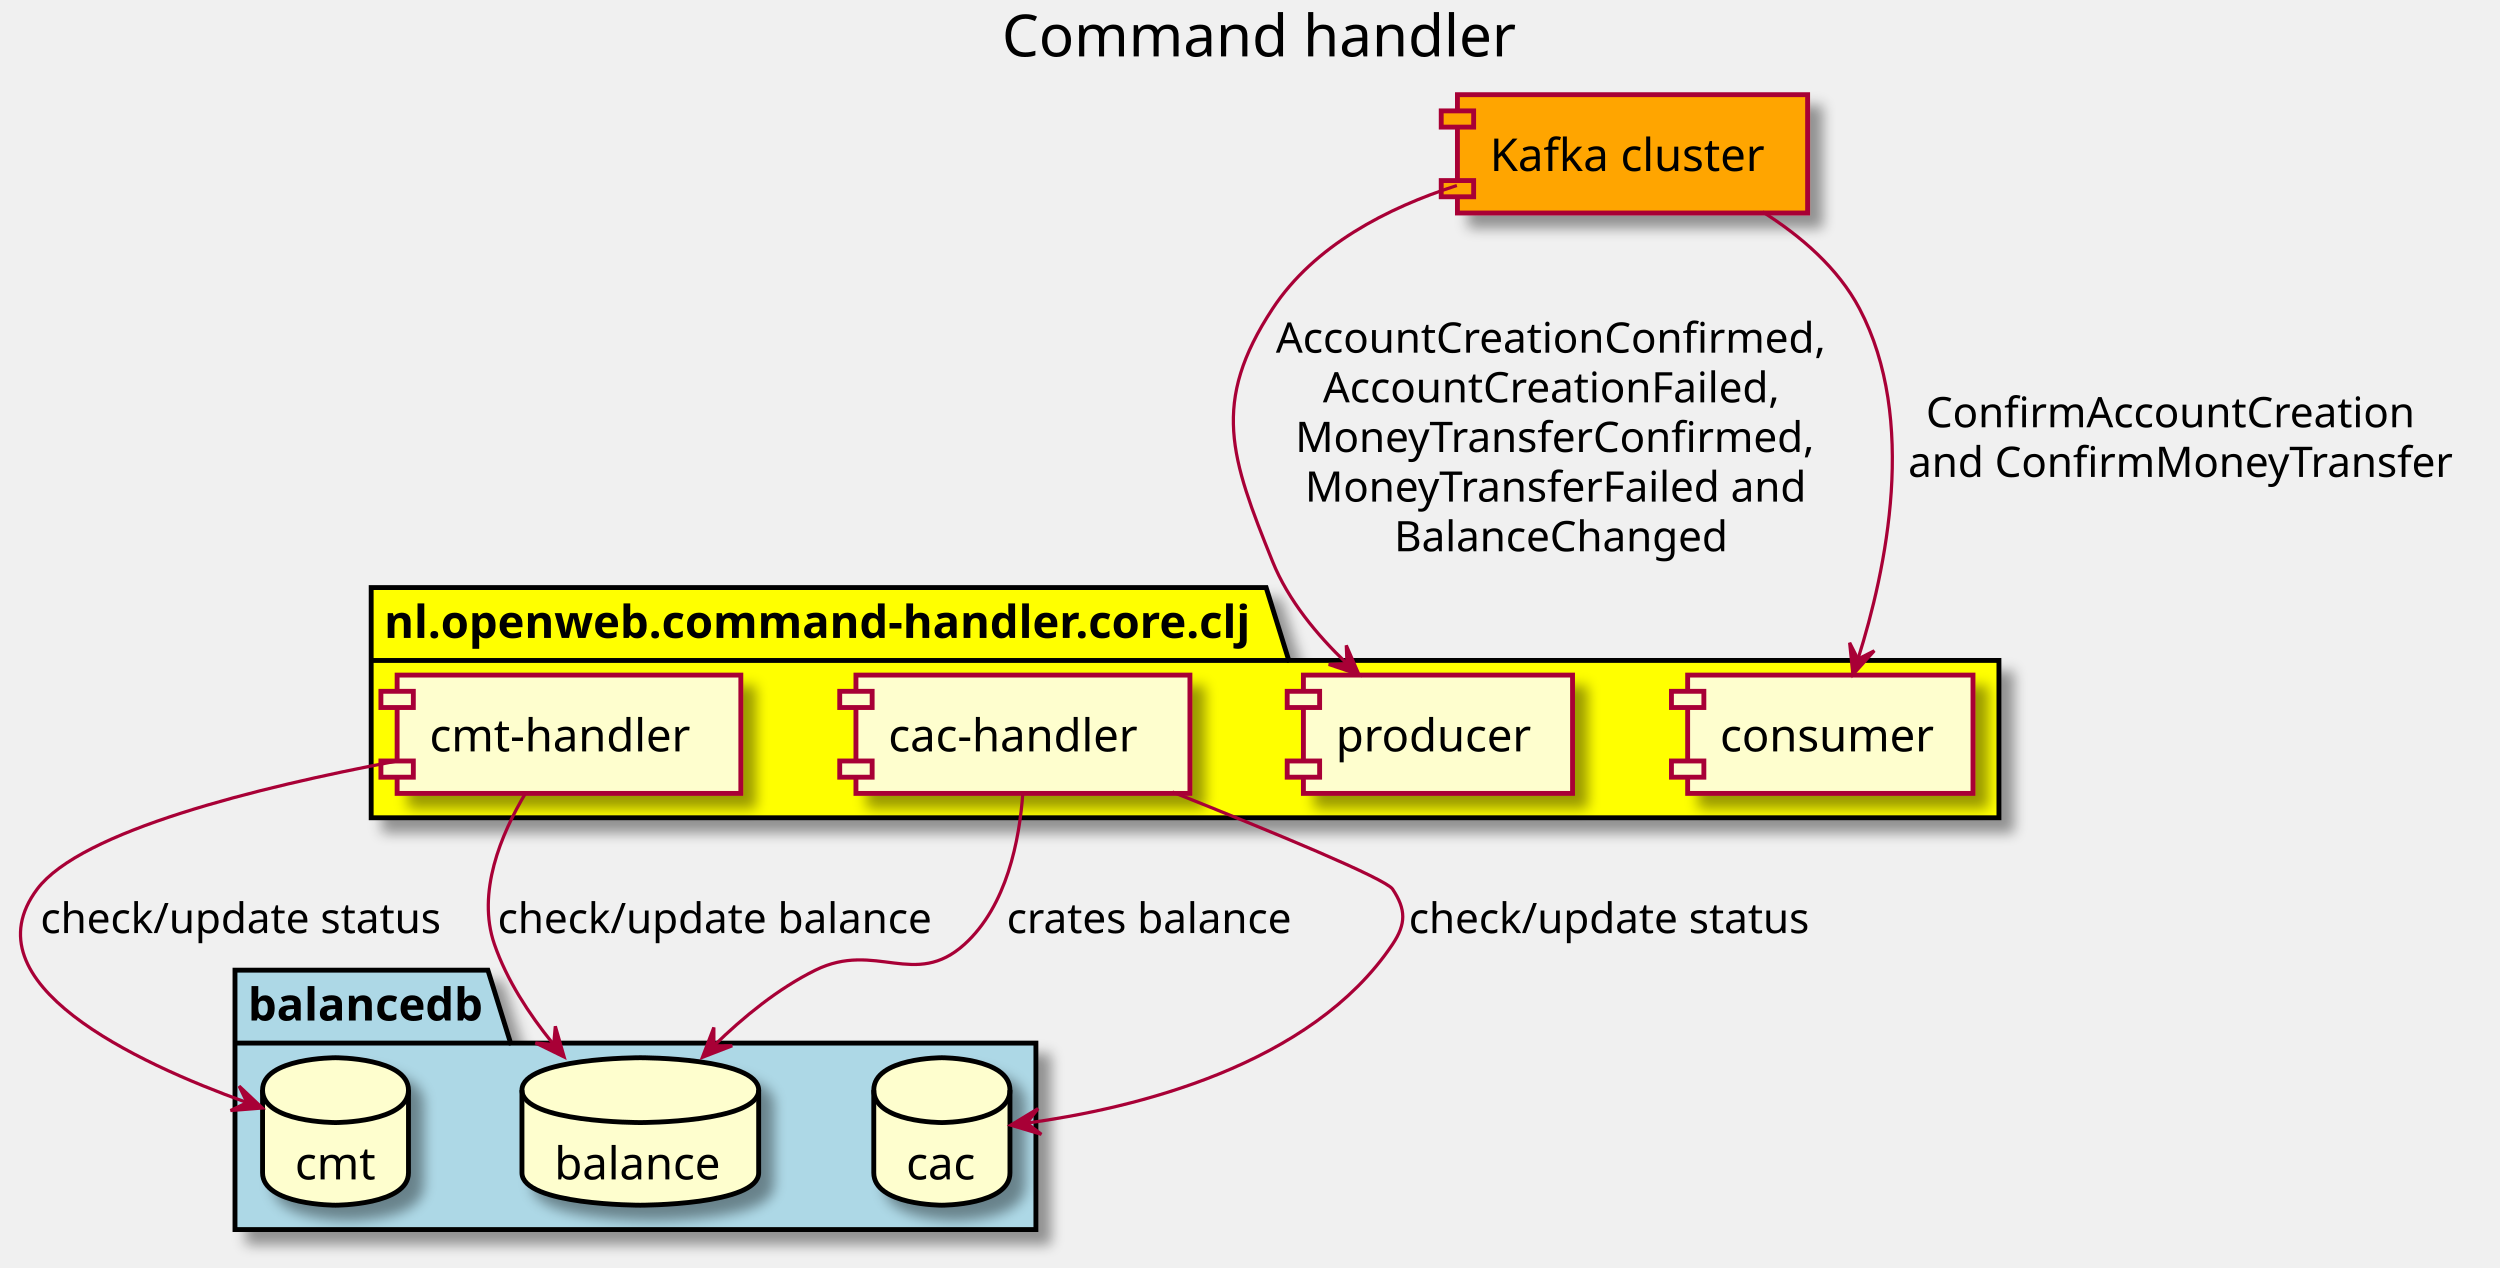
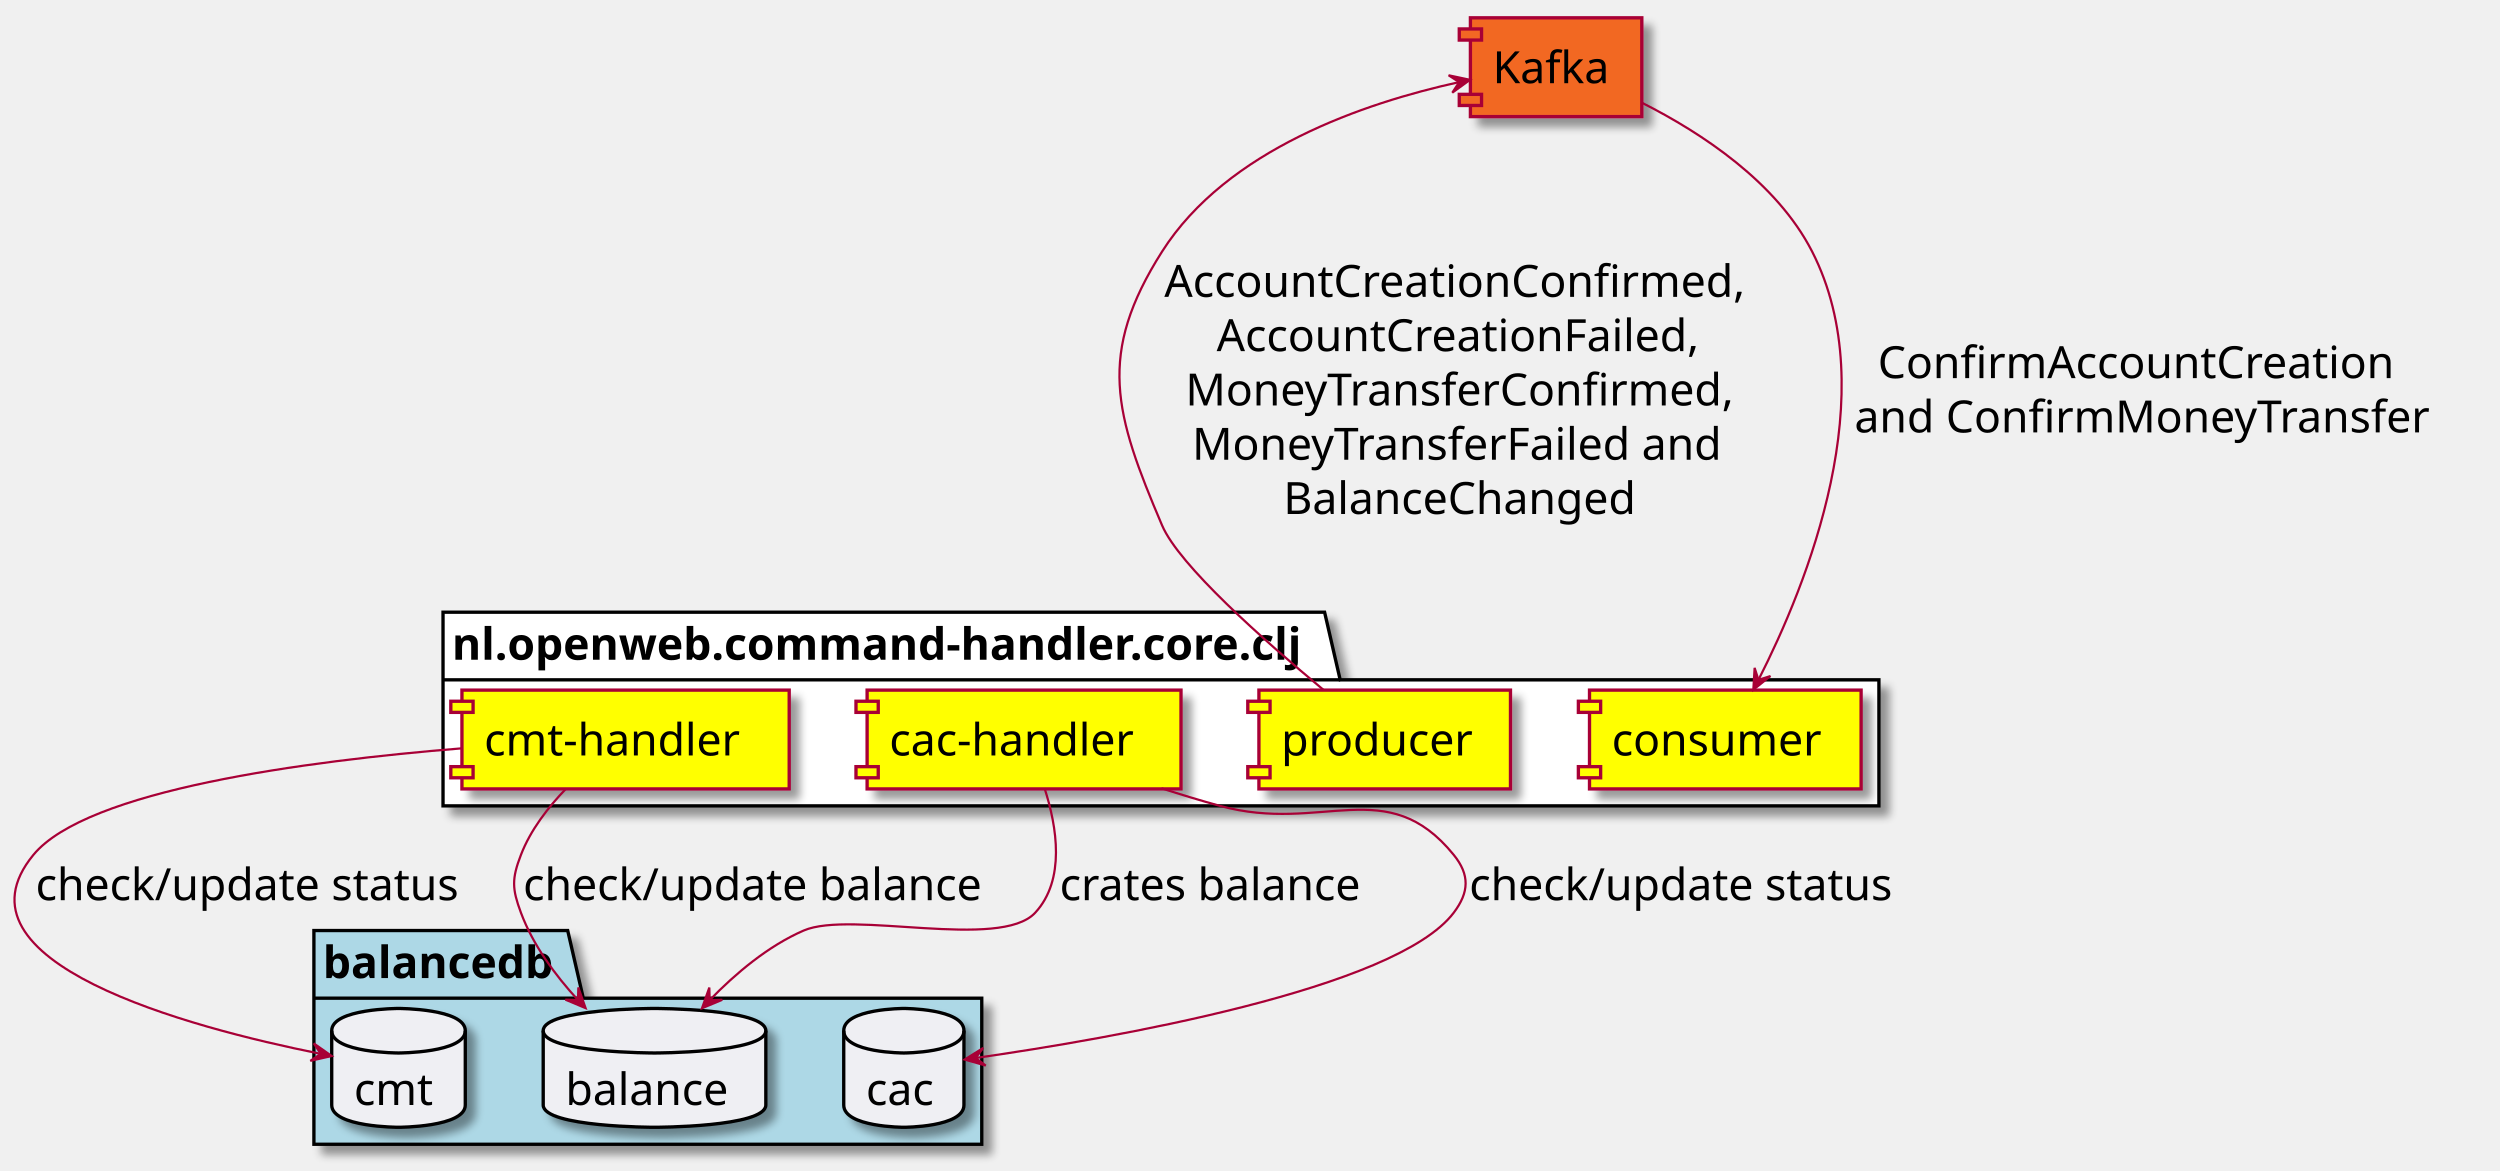
- <svg xmlns="http://www.w3.org/2000/svg" contentScriptType="application/ecmascript" contentStyleType="text/css" height="782px" preserveAspectRatio="none" style="width:1542px;height:782px;" version="1.1" viewBox="0 0 1542 782" width="1542px" zoomAndPan="magnify">
+ <svg xmlns="http://www.w3.org/2000/svg" contentScriptType="application/ecmascript" contentStyleType="text/css" height="1052px" preserveAspectRatio="none" style="width:2246px;height:1052px;" version="1.1" viewBox="0 0 2246 1052" width="2246px" zoomAndPan="magnify">
  <defs>
-     <filter height="300%" id="ffuskvgu2np5n" width="300%" x="-1" y="-1">
+     <filter height="300%" id="f1jyd99u915oas" width="300%" x="-1" y="-1">
      <feGaussianBlur result="blurOut" stdDeviation="4.0" />
      <feColorMatrix in="blurOut" result="blurOut2" type="matrix" values="0 0 0 0 0 0 0 0 0 0 0 0 0 0 0 0 0 0 .4 0" />
      <feOffset dx="8.0" dy="8.0" in="blurOut2" result="blurOut3" />
      <feBlend in="SourceGraphic" in2="blurOut3" mode="normal" />
    </filter>
  </defs>
  <g>
-     <text fill="#000000" font-family="sans-serif" font-size="36" lengthAdjust="spacingAndGlyphs" textLength="320" x="618" y="34.805">Command handler</text>
-     <polygon fill="#FFFF00" filter="url(#ffuskvgu2np5n)" points="228.944,362.398,780.944,362.398,794.944,407.375,1232.944,407.375,1232.944,504.398,228.944,504.398,228.944,362.398" style="stroke: #000000; stroke-width: 3.0;" />
-     <line style="stroke: #000000; stroke-width: 3.0;" x1="228.944" x2="794.944" y1="407.375" y2="407.375" />
-     <text fill="#000000" font-family="sans-serif" font-size="28" font-weight="bold" lengthAdjust="spacingAndGlyphs" textLength="540" x="236.944" y="393.469">nl.openweb.command-handler.core.clj</text>
-     <polygon fill="#ADD8E6" filter="url(#ffuskvgu2np5n)" points="144.944,598.398,300.944,598.398,314.944,643.375,638.944,643.375,638.944,758.398,144.944,758.398,144.944,598.398" style="stroke: #000000; stroke-width: 3.0;" />
-     <line style="stroke: #000000; stroke-width: 3.0;" x1="144.944" x2="314.944" y1="643.375" y2="643.375" />
-     <text fill="#000000" font-family="sans-serif" font-size="28" font-weight="bold" lengthAdjust="spacingAndGlyphs" textLength="144" x="152.944" y="629.469">balancedb</text>
-     <rect fill="#FEFECE" filter="url(#ffuskvgu2np5n)" height="72.977" style="stroke: #A80036; stroke-width: 3.0;" width="176" x="1040.944" y="416.398" />
-     <rect fill="#FEFECE" height="10" style="stroke: #A80036; stroke-width: 3.0;" width="20" x="1030.944" y="426.398" />
-     <rect fill="#FEFECE" height="10" style="stroke: #A80036; stroke-width: 3.0;" width="20" x="1030.944" y="469.375" />
-     <text fill="#000000" font-family="sans-serif" font-size="28" lengthAdjust="spacingAndGlyphs" textLength="136" x="1060.944" y="463.469">consumer</text>
-     <rect fill="#FEFECE" filter="url(#ffuskvgu2np5n)" height="72.977" style="stroke: #A80036; stroke-width: 3.0;" width="166" x="803.944" y="416.398" />
-     <rect fill="#FEFECE" height="10" style="stroke: #A80036; stroke-width: 3.0;" width="20" x="793.944" y="426.398" />
-     <rect fill="#FEFECE" height="10" style="stroke: #A80036; stroke-width: 3.0;" width="20" x="793.944" y="469.375" />
-     <text fill="#000000" font-family="sans-serif" font-size="28" lengthAdjust="spacingAndGlyphs" textLength="126" x="823.944" y="463.469">producer</text>
-     <rect fill="#FEFECE" filter="url(#ffuskvgu2np5n)" height="72.977" style="stroke: #A80036; stroke-width: 3.0;" width="212" x="244.944" y="416.398" />
-     <rect fill="#FEFECE" height="10" style="stroke: #A80036; stroke-width: 3.0;" width="20" x="234.944" y="426.398" />
-     <rect fill="#FEFECE" height="10" style="stroke: #A80036; stroke-width: 3.0;" width="20" x="234.944" y="469.375" />
-     <text fill="#000000" font-family="sans-serif" font-size="28" lengthAdjust="spacingAndGlyphs" textLength="172" x="264.944" y="463.469">cmt-handler</text>
-     <rect fill="#FEFECE" filter="url(#ffuskvgu2np5n)" height="72.977" style="stroke: #A80036; stroke-width: 3.0;" width="206" x="527.944" y="416.398" />
-     <rect fill="#FEFECE" height="10" style="stroke: #A80036; stroke-width: 3.0;" width="20" x="517.944" y="426.398" />
-     <rect fill="#FEFECE" height="10" style="stroke: #A80036; stroke-width: 3.0;" width="20" x="517.944" y="469.375" />
-     <text fill="#000000" font-family="sans-serif" font-size="28" lengthAdjust="spacingAndGlyphs" textLength="166" x="547.944" y="463.469">cac-handler</text>
-     <path d="M321.944,672.398 C321.944,652.398 394.944,652.398 394.944,652.398 C394.944,652.398 467.944,652.398 467.944,672.398 L467.944,723.375 C467.944,743.375 394.944,743.375 394.944,743.375 C394.944,743.375 321.944,743.375 321.944,723.375 L321.944,672.398 " fill="#FEFECE" filter="url(#ffuskvgu2np5n)" style="stroke: #000000; stroke-width: 3.0;" />
-     <path d="M321.944,672.398 C321.944,692.398 394.944,692.398 394.944,692.398 C394.944,692.398 467.944,692.398 467.944,672.398 " fill="none" style="stroke: #000000; stroke-width: 3.0;" />
-     <text fill="#000000" font-family="sans-serif" font-size="28" lengthAdjust="spacingAndGlyphs" textLength="106" x="341.944" y="727.469">balance</text>
-     <path d="M538.944,672.398 C538.944,652.398 580.944,652.398 580.944,652.398 C580.944,652.398 622.944,652.398 622.944,672.398 L622.944,723.375 C622.944,743.375 580.944,743.375 580.944,743.375 C580.944,743.375 538.944,743.375 538.944,723.375 L538.944,672.398 " fill="#FEFECE" filter="url(#ffuskvgu2np5n)" style="stroke: #000000; stroke-width: 3.0;" />
-     <path d="M538.944,672.398 C538.944,692.398 580.944,692.398 580.944,692.398 C580.944,692.398 622.944,692.398 622.944,672.398 " fill="none" style="stroke: #000000; stroke-width: 3.0;" />
-     <text fill="#000000" font-family="sans-serif" font-size="28" lengthAdjust="spacingAndGlyphs" textLength="44" x="558.944" y="727.469">cac</text>
-     <path d="M161.944,672.398 C161.944,652.398 206.944,652.398 206.944,652.398 C206.944,652.398 251.944,652.398 251.944,672.398 L251.944,723.375 C251.944,743.375 206.944,743.375 206.944,743.375 C206.944,743.375 161.944,743.375 161.944,723.375 L161.944,672.398 " fill="#FEFECE" filter="url(#ffuskvgu2np5n)" style="stroke: #000000; stroke-width: 3.0;" />
-     <path d="M161.944,672.398 C161.944,692.398 206.944,692.398 206.944,692.398 C206.944,692.398 251.944,692.398 251.944,672.398 " fill="none" style="stroke: #000000; stroke-width: 3.0;" />
-     <text fill="#000000" font-family="sans-serif" font-size="28" lengthAdjust="spacingAndGlyphs" textLength="50" x="181.944" y="727.469">cmt</text>
-     <rect fill="#FFA500" filter="url(#ffuskvgu2np5n)" height="72.977" style="stroke: #A80036; stroke-width: 3.0;" width="216" x="898.944" y="58.398" />
-     <rect fill="#FFA500" height="10" style="stroke: #A80036; stroke-width: 3.0;" width="20" x="888.944" y="68.398" />
-     <rect fill="#FFA500" height="10" style="stroke: #A80036; stroke-width: 3.0;" width="20" x="888.944" y="111.375" />
-     <text fill="#000000" font-family="sans-serif" font-size="28" lengthAdjust="spacingAndGlyphs" textLength="176" x="918.944" y="105.469">Kafka cluster</text>
-     <path d="M244.228,469.507 C159.095,485.59 49.806,512.548 22.944,548.398 C-20.516,606.402 83.186,655.191 151.944,679.94 " fill="none" id="mth-cmt" style="stroke: #A80036; stroke-width: 2.0;" />
-     <polygon fill="#A80036" points="161.813,683.416,147.492,669.891,152.381,680.094,142.178,684.983,161.813,683.416" style="stroke: #A80036; stroke-width: 2.0;" />
-     <text fill="#000000" font-family="sans-serif" font-size="26" lengthAdjust="spacingAndGlyphs" textLength="260" x="24.944" y="575.535">check/update status</text>
-     <path d="M723.161,488.519 C784.547,513.002 854.713,542.025 858.944,548.398 C867.303,560.987 867.343,569.836 858.944,582.398 C808.659,657.618 699.13,683.697 633.563,692.697 " fill="none" id="ach-cac" style="stroke: #A80036; stroke-width: 2.0;" />
-     <polygon fill="#A80036" points="623.433,693.999,642.307,699.638,633.351,692.724,640.266,683.769,623.433,693.999" style="stroke: #A80036; stroke-width: 2.0;" />
-     <text fill="#000000" font-family="sans-serif" font-size="26" lengthAdjust="spacingAndGlyphs" textLength="260" x="868.944" y="575.535">check/update status</text>
-     <path d="M324.44,488.767 C308.801,514.803 294.019,550.712 304.944,582.398 C312.543,604.438 326.295,625.481 340.799,643.401 " fill="none" id="mth-balance" style="stroke: #A80036; stroke-width: 2.0;" />
-     <polygon fill="#A80036" points="347.956,651.938,342.522,633.005,341.531,644.275,330.261,643.284,347.956,651.938" style="stroke: #A80036; stroke-width: 2.0;" />
-     <text fill="#000000" font-family="sans-serif" font-size="26" lengthAdjust="spacingAndGlyphs" textLength="278" x="306.944" y="575.535">check/update balance</text>
-     <path d="M630.926,488.67 C628.857,518.228 620.97,558.805 594.944,582.398 C564.196,610.273 540.187,580.082 502.944,598.398 C479.977,609.694 458.379,627.405 440.622,644.743 " fill="none" id="ach-balance" style="stroke: #A80036; stroke-width: 2.0;" />
-     <polygon fill="#A80036" points="433.255,652.132,451.63,645.035,440.316,645.051,440.3,633.737,433.255,652.132" style="stroke: #A80036; stroke-width: 2.0;" />
-     <text fill="#000000" font-family="sans-serif" font-size="26" lengthAdjust="spacingAndGlyphs" textLength="180" x="620.944" y="575.535">crates balance</text>
-     <path d="M898.595,114.414 C855.676,128.223 810.539,151.445 784.944,190.398 C746.871,248.343 759.029,282.091 784.944,346.398 C794.55,370.234 812.364,391.709 830.448,408.996 " fill="none" id="kc-p" style="stroke: #A80036; stroke-width: 2.0;" />
-     <polygon fill="#A80036" points="838.193,416.144,830.391,398.057,830.844,409.361,819.539,409.814,838.193,416.144" style="stroke: #A80036; stroke-width: 2.0;" />
-     <text fill="#000000" font-family="sans-serif" font-size="26" lengthAdjust="spacingAndGlyphs" textLength="350" x="786.944" y="217.535">AccountCreationConfirmed,</text>
-     <text fill="#000000" font-family="sans-serif" font-size="26" lengthAdjust="spacingAndGlyphs" textLength="292" x="815.944" y="248.156">AccountCreationFailed,</text>
-     <text fill="#000000" font-family="sans-serif" font-size="26" lengthAdjust="spacingAndGlyphs" textLength="326" x="798.944" y="278.777">MoneyTransferConfirmed,</text>
-     <text fill="#000000" font-family="sans-serif" font-size="26" lengthAdjust="spacingAndGlyphs" textLength="314" x="804.944" y="309.398">MoneyTransferFailed and</text>
-     <text fill="#000000" font-family="sans-serif" font-size="26" lengthAdjust="spacingAndGlyphs" textLength="204" x="859.944" y="340.019">BalanceChanged</text>
-     <path d="M1146.072,406.248 C1163.406,351.41 1182.954,258.753 1146.944,190.398 C1133.758,165.367 1110.774,145.609 1087.195,130.69 " fill="none" id="c-kc" style="stroke: #A80036; stroke-width: 2.0;" />
-     <polygon fill="#A80036" points="1142.875,416.033,1156.07,401.408,1145.981,406.527,1140.861,396.439,1142.875,416.033" style="stroke: #A80036; stroke-width: 2.0;" />
-     <text fill="#000000" font-family="sans-serif" font-size="26" lengthAdjust="spacingAndGlyphs" textLength="312" x="1187.944" y="263.535">ConfirmAccountCreation</text>
-     <text fill="#000000" font-family="sans-serif" font-size="26" lengthAdjust="spacingAndGlyphs" textLength="342" x="1176.944" y="294.156">and ConfirmMoneyTransfer</text>
+     <polygon fill="#FFFFFF" filter="url(#f1jyd99u915oas)" points="398.013,550,1190.013,550,1204.013,610.76,1688.013,610.76,1688.013,724,398.013,724,398.013,550" style="stroke: #000000; stroke-width: 3.0;" />
+     <line style="stroke: #000000; stroke-width: 3.0;" x1="398.013" x2="1204.013" y1="610.76" y2="610.76" />
+     <text fill="#000000" font-family="Montserrat" font-size="40" font-weight="bold" lengthAdjust="spacingAndGlyphs" textLength="780" x="406.013" y="592.72">nl.openweb.command-handler.core.clj</text>
+     <polygon fill="#ADD8E6" filter="url(#f1jyd99u915oas)" points="282.013,836,510.013,836,524.013,896.76,882.013,896.76,882.013,1028,282.013,1028,282.013,836" style="stroke: #000000; stroke-width: 3.0;" />
+     <line style="stroke: #000000; stroke-width: 3.0;" x1="282.013" x2="524.013" y1="896.76" y2="896.76" />
+     <text fill="#000000" font-family="Montserrat" font-size="40" font-weight="bold" lengthAdjust="spacingAndGlyphs" textLength="216" x="290.013" y="878.72">balancedb</text>
+     <rect fill="#FFFF00" filter="url(#f1jyd99u915oas)" height="88.76" style="stroke: #A80036; stroke-width: 3.0;" width="244" x="1428.013" y="620" />
+     <rect fill="#FFFF00" height="10" style="stroke: #A80036; stroke-width: 3.0;" width="20" x="1418.013" y="630" />
+     <rect fill="#FFFF00" height="10" style="stroke: #A80036; stroke-width: 3.0;" width="20" x="1418.013" y="688.76" />
+     <text fill="#000000" font-family="Montserrat" font-size="40" lengthAdjust="spacingAndGlyphs" textLength="204" x="1448.013" y="678.72">consumer</text>
+     <rect fill="#FFFF00" filter="url(#f1jyd99u915oas)" height="88.76" style="stroke: #A80036; stroke-width: 3.0;" width="226" x="1131.013" y="620" />
+     <rect fill="#FFFF00" height="10" style="stroke: #A80036; stroke-width: 3.0;" width="20" x="1121.013" y="630" />
+     <rect fill="#FFFF00" height="10" style="stroke: #A80036; stroke-width: 3.0;" width="20" x="1121.013" y="688.76" />
+     <text fill="#000000" font-family="Montserrat" font-size="40" lengthAdjust="spacingAndGlyphs" textLength="186" x="1151.013" y="678.72">producer</text>
+     <rect fill="#FFFF00" filter="url(#f1jyd99u915oas)" height="88.76" style="stroke: #A80036; stroke-width: 3.0;" width="294" x="415.013" y="620" />
+     <rect fill="#FFFF00" height="10" style="stroke: #A80036; stroke-width: 3.0;" width="20" x="405.013" y="630" />
+     <rect fill="#FFFF00" height="10" style="stroke: #A80036; stroke-width: 3.0;" width="20" x="405.013" y="688.76" />
+     <text fill="#000000" font-family="Montserrat" font-size="40" lengthAdjust="spacingAndGlyphs" textLength="254" x="435.013" y="678.72">cmt-handler</text>
+     <rect fill="#FFFF00" filter="url(#f1jyd99u915oas)" height="88.76" style="stroke: #A80036; stroke-width: 3.0;" width="282" x="779.013" y="620" />
+     <rect fill="#FFFF00" height="10" style="stroke: #A80036; stroke-width: 3.0;" width="20" x="769.013" y="630" />
+     <rect fill="#FFFF00" height="10" style="stroke: #A80036; stroke-width: 3.0;" width="20" x="769.013" y="688.76" />
+     <text fill="#000000" font-family="Montserrat" font-size="40" lengthAdjust="spacingAndGlyphs" textLength="242" x="799.013" y="678.72">cac-handler</text>
+     <path d="M488.013,926 C488.013,906 588.013,906 588.013,906 C588.013,906 688.013,906 688.013,926 L688.013,992.76 C688.013,1012.76 588.013,1012.76 588.013,1012.76 C588.013,1012.76 488.013,1012.76 488.013,992.76 L488.013,926 " fill="#EFEFF3" filter="url(#f1jyd99u915oas)" style="stroke: #000000; stroke-width: 3.0;" />
+     <path d="M488.013,926 C488.013,946 588.013,946 588.013,946 C588.013,946 688.013,946 688.013,926 " fill="none" style="stroke: #000000; stroke-width: 3.0;" />
+     <text fill="#000000" font-family="Montserrat" font-size="40" lengthAdjust="spacingAndGlyphs" textLength="160" x="508.013" y="992.72">balance</text>
+     <path d="M758.013,926 C758.013,906 812.013,906 812.013,906 C812.013,906 866.013,906 866.013,926 L866.013,992.76 C866.013,1012.76 812.013,1012.76 812.013,1012.76 C812.013,1012.76 758.013,1012.76 758.013,992.76 L758.013,926 " fill="#EFEFF3" filter="url(#f1jyd99u915oas)" style="stroke: #000000; stroke-width: 3.0;" />
+     <path d="M758.013,926 C758.013,946 812.013,946 812.013,946 C812.013,946 866.013,946 866.013,926 " fill="none" style="stroke: #000000; stroke-width: 3.0;" />
+     <text fill="#000000" font-family="Montserrat" font-size="40" lengthAdjust="spacingAndGlyphs" textLength="68" x="778.013" y="992.72">cac</text>
+     <path d="M298.013,926 C298.013,906 358.013,906 358.013,906 C358.013,906 418.013,906 418.013,926 L418.013,992.76 C418.013,1012.76 358.013,1012.76 358.013,1012.76 C358.013,1012.76 298.013,1012.76 298.013,992.76 L298.013,926 " fill="#EFEFF3" filter="url(#f1jyd99u915oas)" style="stroke: #000000; stroke-width: 3.0;" />
+     <path d="M298.013,926 C298.013,946 358.013,946 358.013,946 C358.013,946 418.013,946 418.013,926 " fill="none" style="stroke: #000000; stroke-width: 3.0;" />
+     <text fill="#000000" font-family="Montserrat" font-size="40" lengthAdjust="spacingAndGlyphs" textLength="80" x="318.013" y="992.72">cmt</text>
+     <rect fill="#F26724" filter="url(#f1jyd99u915oas)" height="88.76" style="stroke: #A80036; stroke-width: 3.0;" width="154" x="1321.013" y="16" />
+     <rect fill="#F26724" height="10" style="stroke: #A80036; stroke-width: 3.0;" width="20" x="1311.013" y="26" />
+     <rect fill="#F26724" height="10" style="stroke: #A80036; stroke-width: 3.0;" width="20" x="1311.013" y="84.76" />
+     <text fill="#000000" font-family="Montserrat" font-size="40" lengthAdjust="spacingAndGlyphs" textLength="114" x="1341.013" y="74.72">Kafka</text>
+     <path d="M414.531,672.334 C274.331,683.704 77.945,709.79 30.013,768 C-49.479,864.535 169.127,922.907 287.555,946.647 " fill="none" id="mth-&gt;cmt" style="stroke: #A80036; stroke-width: 2.0;" />
+     <polygon fill="#A80036" points="297.993,948.702,281.878,937.375,288.181,946.77,278.786,953.074,297.993,948.702" style="stroke: #A80036; stroke-width: 2.0;" />
+     <text fill="#000000" font-family="Montserrat" font-size="40" lengthAdjust="spacingAndGlyphs" textLength="412" x="32.013" y="808.72">check/update status</text>
+     <path d="M1043.463,708.201 C1060.999,713.86 1078.889,719.306 1096.013,724 C1187.98,749.21 1245.893,693.979 1306.013,768 C1320.583,785.94 1319.967,801.577 1306.013,820 C1253.95,888.733 998.211,932.992 876.552,950.493 " fill="none" id="ach-&gt;cac" style="stroke: #A80036; stroke-width: 2.0;" />
+     <polygon fill="#A80036" points="866.617,951.905,885.564,957.292,876.518,950.498,883.312,941.451,866.617,951.905" style="stroke: #A80036; stroke-width: 2.0;" />
+     <text fill="#000000" font-family="Montserrat" font-size="40" lengthAdjust="spacingAndGlyphs" textLength="412" x="1320.013" y="808.72">check/update status</text>
+     <path d="M508.583,708.51 C492.365,725.284 476.581,745.741 468.013,768 C459.71,789.568 459.956,798.339 468.013,820 C478.796,848.994 498.645,875.978 519.138,898.31 " fill="none" id="mth-&gt;balance" style="stroke: #A80036; stroke-width: 2.0;" />
+     <polygon fill="#A80036" points="526.1,905.701,519.581,887.114,519.243,898.422,507.934,898.084,526.1,905.701" style="stroke: #A80036; stroke-width: 2.0;" />
+     <text fill="#000000" font-family="Montserrat" font-size="40" lengthAdjust="spacingAndGlyphs" textLength="450" x="470.013" y="808.72">check/update balance</text>
+     <path d="M938.422,708.132 C949.697,742.995 957.303,790.53 930.013,820 C898.514,854.014 764.535,817.534 722.013,836 C689.988,849.907 660.631,874.745 637.611,898.477 " fill="none" id="ach-&gt;balance" style="stroke: #A80036; stroke-width: 2.0;" />
+     <polygon fill="#A80036" points="630.674,905.793,648.864,898.235,637.554,898.536,637.253,887.226,630.674,905.793" style="stroke: #A80036; stroke-width: 2.0;" />
+     <text fill="#000000" font-family="Montserrat" font-size="40" lengthAdjust="spacingAndGlyphs" textLength="292" x="952.013" y="808.72">crates balance</text>
+     <path d="M1310.575,73.855 C1225.98,92.412 1102.268,134.341 1044.013,226 C985.367,318.274 1001.144,371.421 1044.013,472 C1059.299,507.866 1135.329,575.225 1189.102,619.857 " fill="none" id="kc&lt;-p" style="stroke: #A80036; stroke-width: 2.0;" />
+     <polygon fill="#A80036" points="1320.691,71.706,1301.421,67.622,1310.909,73.784,1304.747,83.272,1320.691,71.706" style="stroke: #A80036; stroke-width: 2.0;" />
+     <text fill="#000000" font-family="Montserrat" font-size="40" lengthAdjust="spacingAndGlyphs" textLength="564" x="1046.013" y="266.72">AccountCreationConfirmed,</text>
+     <text fill="#000000" font-family="Montserrat" font-size="40" lengthAdjust="spacingAndGlyphs" textLength="470" x="1093.013" y="315.48">AccountCreationFailed,</text>
+     <text fill="#000000" font-family="Montserrat" font-size="40" lengthAdjust="spacingAndGlyphs" textLength="526" x="1065.013" y="364.24">MoneyTransferConfirmed,</text>
+     <text fill="#000000" font-family="Montserrat" font-size="40" lengthAdjust="spacingAndGlyphs" textLength="514" x="1071.013" y="413">MoneyTransferFailed and</text>
+     <text fill="#000000" font-family="Montserrat" font-size="40" lengthAdjust="spacingAndGlyphs" textLength="350" x="1153.013" y="461.76">BalanceChanged</text>
+     <path d="M1579.864,610.648 C1623.548,524.869 1693.002,353.054 1628.013,226 C1596.168,163.745 1528.885,119.479 1475.276,92.401 " fill="none" id="c&lt;-kc" style="stroke: #A80036; stroke-width: 2.0;" />
+     <polygon fill="#A80036" points="1575.2,619.676,1590.57,607.357,1579.79,610.792,1576.355,600.012,1575.2,619.676" style="stroke: #A80036; stroke-width: 2.0;" />
+     <text fill="#000000" font-family="Montserrat" font-size="40" lengthAdjust="spacingAndGlyphs" textLength="504" x="1687.013" y="339.72">ConfirmAccountCreation</text>
+     <text fill="#000000" font-family="Montserrat" font-size="40" lengthAdjust="spacingAndGlyphs" textLength="556" x="1666.013" y="388.48">and ConfirmMoneyTransfer</text>
  </g>
</svg>
